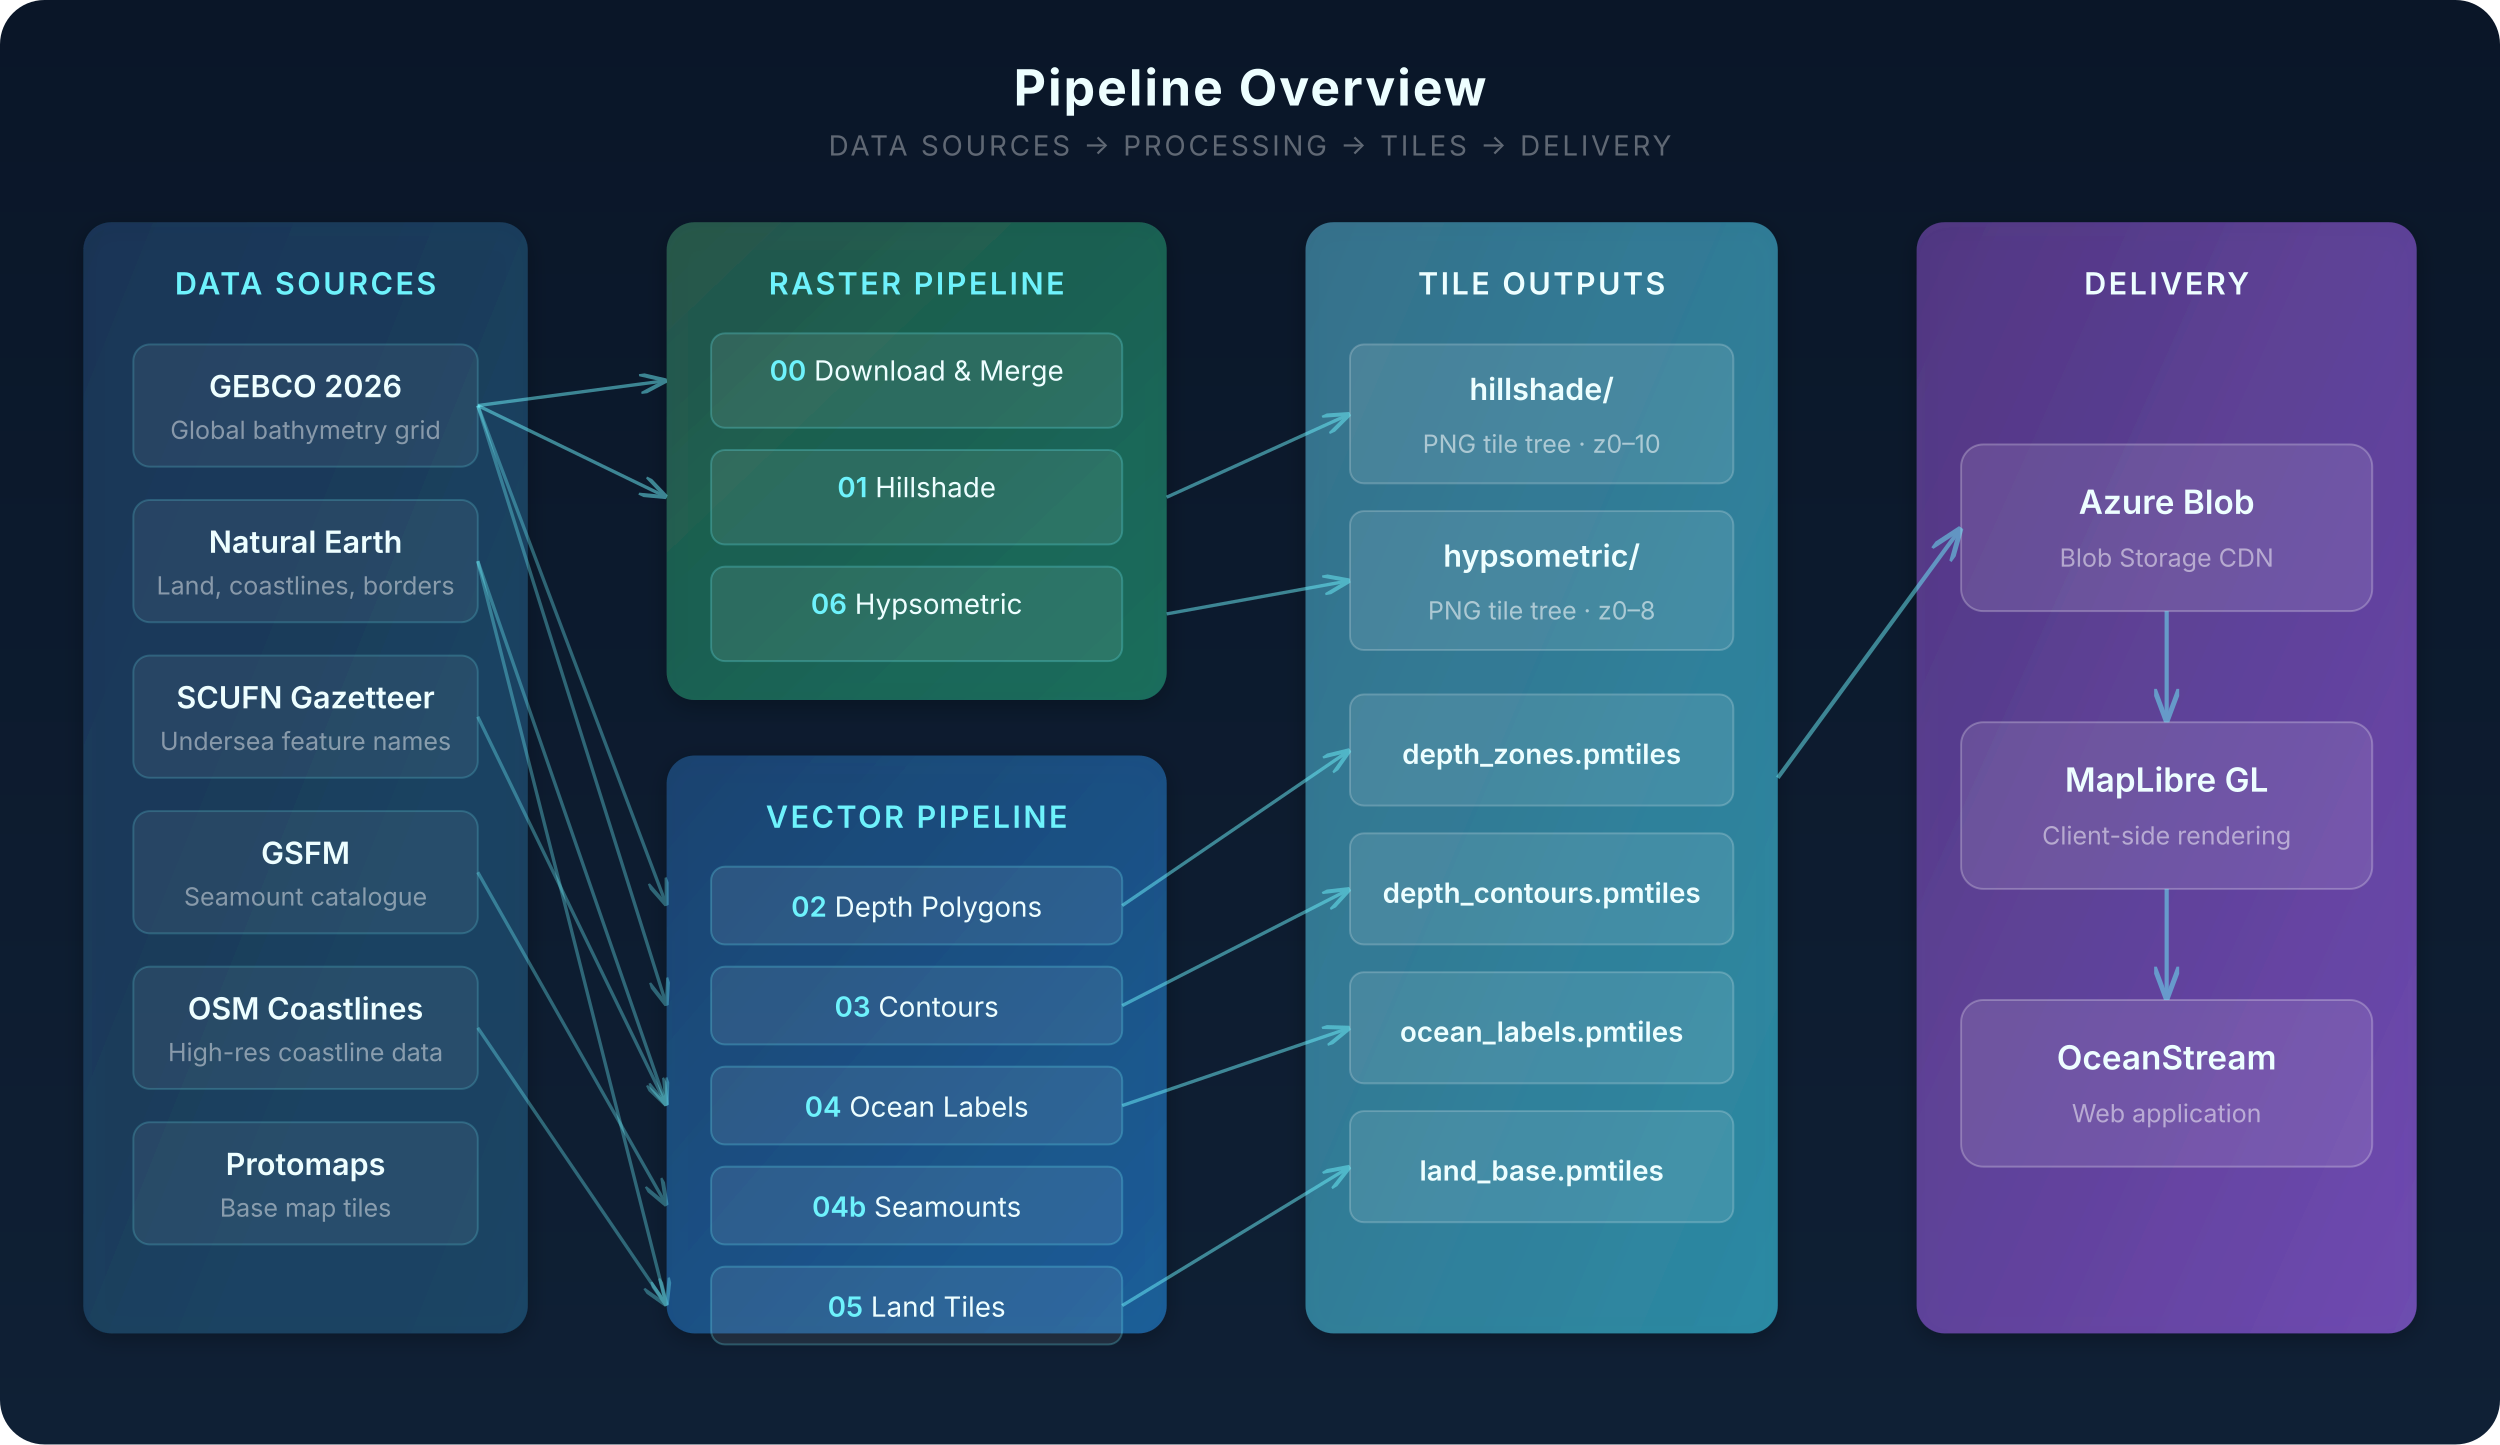
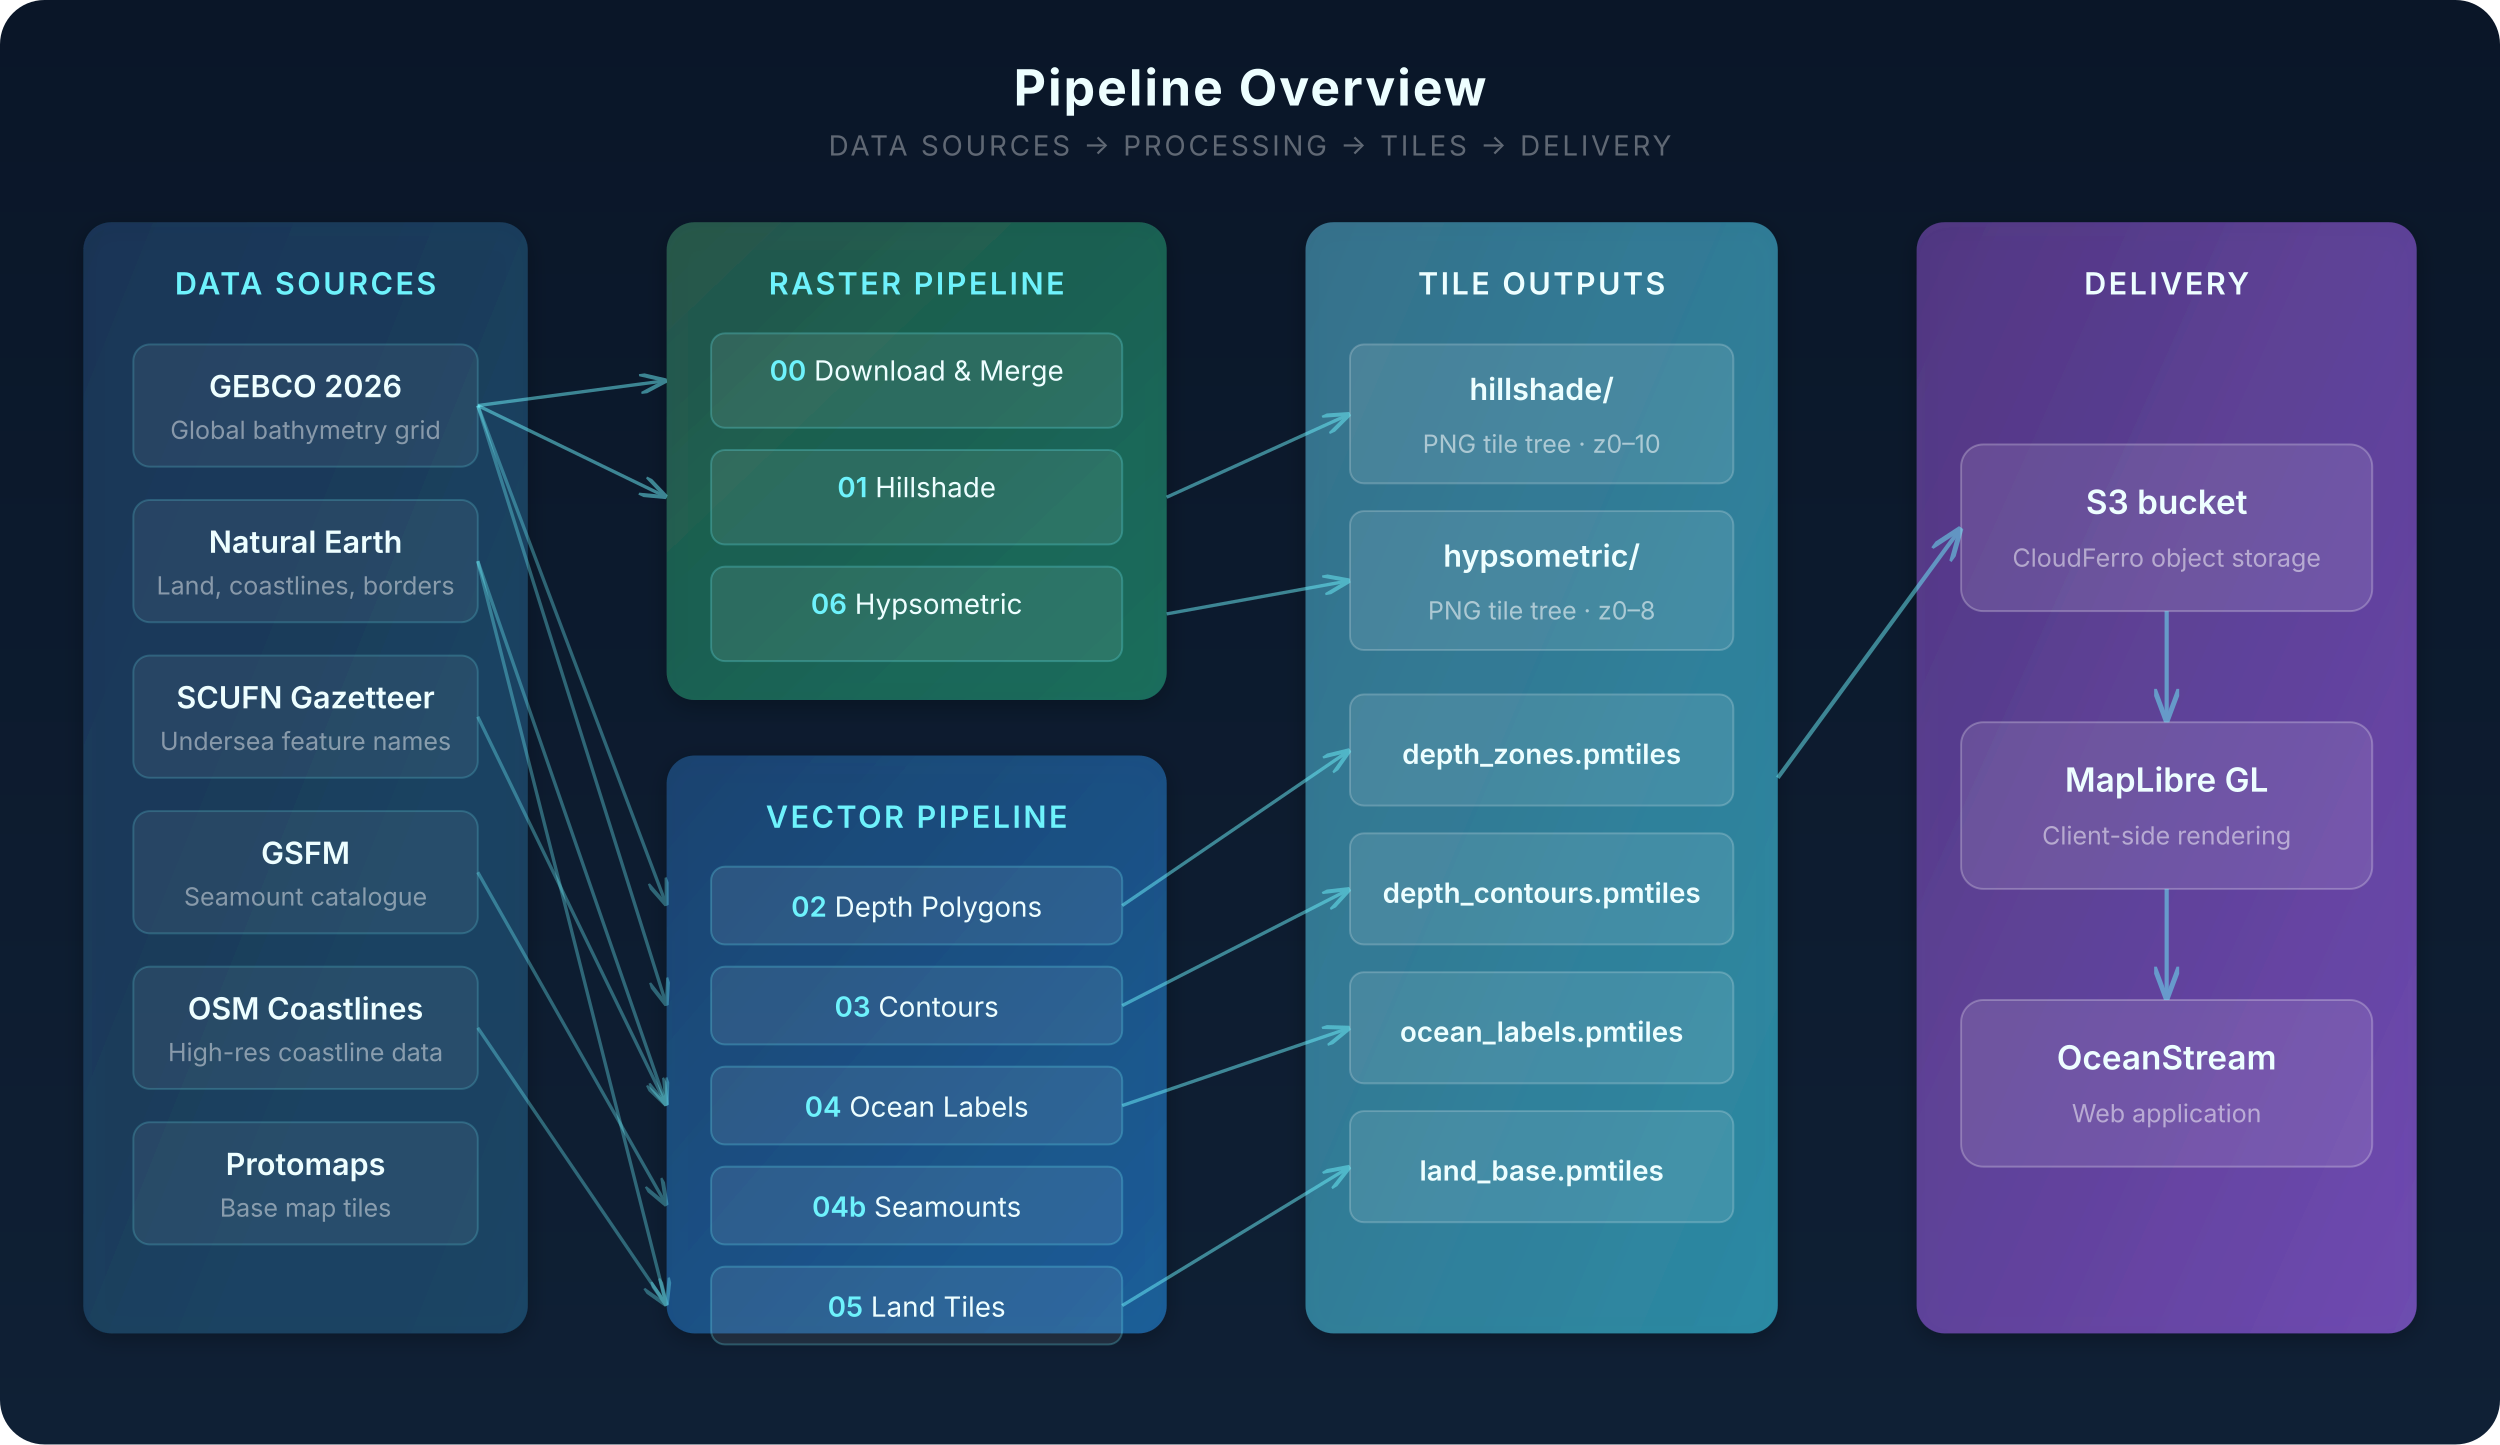
<svg xmlns="http://www.w3.org/2000/svg" viewBox="0 0 900 520" font-family="Inter, system-ui, sans-serif">
  <defs>
    <linearGradient id="bgGrad" x1="0" y1="0" x2="0" y2="1">
      <stop offset="0%" stop-color="#0a1628" />
      <stop offset="100%" stop-color="#0f2035" />
    </linearGradient>
    <linearGradient id="srcGrad" x1="0" y1="0" x2="1" y2="1">
      <stop offset="0%" stop-color="#1a3a5c" />
      <stop offset="100%" stop-color="#1e4d6e" />
    </linearGradient>
    <linearGradient id="rasterGrad" x1="0" y1="0" x2="1" y2="1">
      <stop offset="0%" stop-color="#2a5f4f" />
      <stop offset="100%" stop-color="#1d7a65" />
    </linearGradient>
    <linearGradient id="vectorGrad" x1="0" y1="0" x2="1" y2="1">
      <stop offset="0%" stop-color="#1a4a7a" />
      <stop offset="100%" stop-color="#2468a8" />
    </linearGradient>
    <linearGradient id="outGrad" x1="0" y1="0" x2="1" y2="1">
      <stop offset="0%" stop-color="#3E7E9A" />
      <stop offset="100%" stop-color="#2d9ab5" />
    </linearGradient>
    <linearGradient id="deployGrad" x1="0" y1="0" x2="1" y2="1">
      <stop offset="0%" stop-color="#5b3d8f" />
      <stop offset="100%" stop-color="#7c52c4" />
    </linearGradient>
    <filter id="glow">
      <feGaussianBlur stdDeviation="3" result="blur" />
      <feMerge>
        <feMergeNode in="blur" />
        <feMergeNode in="SourceGraphic" />
      </feMerge>
    </filter>
    <filter id="shadow">
      <feDropShadow dx="0" dy="2" stdDeviation="4" flood-color="#000" flood-opacity="0.3" />
    </filter>
    <marker id="arrow" markerWidth="8" markerHeight="6" refX="8" refY="3" orient="auto">
      <path d="M0,0 L8,3 L0,6" fill="none" stroke="#6EF2FC" stroke-width="1.2" />
    </marker>
  </defs>
  <rect width="900" height="520" rx="16" fill="url(#bgGrad)" />
  <text x="450" y="38" text-anchor="middle" fill="#EDFEFF" font-size="18" font-weight="700" letter-spacing="0.04em">Pipeline Overview</text>
  <text x="450" y="56" text-anchor="middle" fill="rgba(255,255,255,0.35)" font-size="10" font-weight="400" letter-spacing="0.1em" text-transform="uppercase">DATA SOURCES → PROCESSING → TILES → DELIVERY</text>
  <g filter="url(#shadow)">
    <rect x="30" y="80" width="160" height="400" rx="10" fill="url(#srcGrad)" opacity="0.85" />
    <text x="110" y="106" text-anchor="middle" fill="#6EF2FC" font-size="11" font-weight="600" letter-spacing="0.08em">DATA SOURCES</text>
  </g>
  <g fill="#EDFEFF" font-size="12">
    <rect x="48" y="124" width="124" height="44" rx="6" fill="rgba(255,255,255,0.06)" stroke="rgba(110,242,252,0.2)" stroke-width="0.7" />
    <text x="110" y="143" text-anchor="middle" font-weight="600" font-size="11">GEBCO 2026</text>
    <text x="110" y="158" text-anchor="middle" fill="rgba(255,255,255,0.45)" font-size="9">Global bathymetry grid</text>
    <rect x="48" y="180" width="124" height="44" rx="6" fill="rgba(255,255,255,0.06)" stroke="rgba(110,242,252,0.2)" stroke-width="0.7" />
    <text x="110" y="199" text-anchor="middle" font-weight="600" font-size="11">Natural Earth</text>
    <text x="110" y="214" text-anchor="middle" fill="rgba(255,255,255,0.45)" font-size="9">Land, coastlines, borders</text>
    <rect x="48" y="236" width="124" height="44" rx="6" fill="rgba(255,255,255,0.06)" stroke="rgba(110,242,252,0.2)" stroke-width="0.7" />
    <text x="110" y="255" text-anchor="middle" font-weight="600" font-size="11">SCUFN Gazetteer</text>
    <text x="110" y="270" text-anchor="middle" fill="rgba(255,255,255,0.45)" font-size="9">Undersea feature names</text>
    <rect x="48" y="292" width="124" height="44" rx="6" fill="rgba(255,255,255,0.06)" stroke="rgba(110,242,252,0.2)" stroke-width="0.7" />
    <text x="110" y="311" text-anchor="middle" font-weight="600" font-size="11">GSFM</text>
    <text x="110" y="326" text-anchor="middle" fill="rgba(255,255,255,0.45)" font-size="9">Seamount catalogue</text>
    <rect x="48" y="348" width="124" height="44" rx="6" fill="rgba(255,255,255,0.06)" stroke="rgba(110,242,252,0.2)" stroke-width="0.7" />
    <text x="110" y="367" text-anchor="middle" font-weight="600" font-size="11">OSM Coastlines</text>
    <text x="110" y="382" text-anchor="middle" fill="rgba(255,255,255,0.45)" font-size="9">High-res coastline data</text>
    <rect x="48" y="404" width="124" height="44" rx="6" fill="rgba(255,255,255,0.06)" stroke="rgba(110,242,252,0.2)" stroke-width="0.7" />
    <text x="110" y="423" text-anchor="middle" font-weight="600" font-size="11">Protomaps</text>
    <text x="110" y="438" text-anchor="middle" fill="rgba(255,255,255,0.45)" font-size="9">Base map tiles</text>
  </g>
  <g filter="url(#shadow)">
    <rect x="240" y="80" width="180" height="172" rx="10" fill="url(#rasterGrad)" opacity="0.85" />
    <text x="330" y="106" text-anchor="middle" fill="#6EF2FC" font-size="11" font-weight="600" letter-spacing="0.08em">RASTER PIPELINE</text>
  </g>
  <g fill="#EDFEFF" font-size="11">
    <rect x="256" y="120" width="148" height="34" rx="5" fill="rgba(255,255,255,0.08)" stroke="rgba(110,242,252,0.25)" stroke-width="0.7" />
    <text x="330" y="137" text-anchor="middle" font-size="10">
      <tspan font-weight="600" fill="#6EF2FC">00</tspan>  Download &amp; Merge</text>
    <rect x="256" y="162" width="148" height="34" rx="5" fill="rgba(255,255,255,0.08)" stroke="rgba(110,242,252,0.25)" stroke-width="0.7" />
    <text x="330" y="179" text-anchor="middle" font-size="10">
      <tspan font-weight="600" fill="#6EF2FC">01</tspan>  Hillshade</text>
    <rect x="256" y="204" width="148" height="34" rx="5" fill="rgba(255,255,255,0.08)" stroke="rgba(110,242,252,0.25)" stroke-width="0.7" />
    <text x="330" y="221" text-anchor="middle" font-size="10">
      <tspan font-weight="600" fill="#6EF2FC">06</tspan>  Hypsometric</text>
  </g>
  <g filter="url(#shadow)">
    <rect x="240" y="272" width="180" height="208" rx="10" fill="url(#vectorGrad)" opacity="0.85" />
    <text x="330" y="298" text-anchor="middle" fill="#6EF2FC" font-size="11" font-weight="600" letter-spacing="0.08em">VECTOR PIPELINE</text>
  </g>
  <g fill="#EDFEFF" font-size="11">
    <rect x="256" y="312" width="148" height="28" rx="5" fill="rgba(255,255,255,0.08)" stroke="rgba(110,242,252,0.25)" stroke-width="0.7" />
    <text x="330" y="330" text-anchor="middle" font-size="10">
      <tspan font-weight="600" fill="#6EF2FC">02</tspan>  Depth Polygons</text>
    <rect x="256" y="348" width="148" height="28" rx="5" fill="rgba(255,255,255,0.08)" stroke="rgba(110,242,252,0.25)" stroke-width="0.7" />
    <text x="330" y="366" text-anchor="middle" font-size="10">
      <tspan font-weight="600" fill="#6EF2FC">03</tspan>  Contours</text>
    <rect x="256" y="384" width="148" height="28" rx="5" fill="rgba(255,255,255,0.08)" stroke="rgba(110,242,252,0.25)" stroke-width="0.7" />
    <text x="330" y="402" text-anchor="middle" font-size="10">
      <tspan font-weight="600" fill="#6EF2FC">04</tspan>  Ocean Labels</text>
    <rect x="256" y="420" width="148" height="28" rx="5" fill="rgba(255,255,255,0.08)" stroke="rgba(110,242,252,0.25)" stroke-width="0.7" />
    <text x="330" y="438" text-anchor="middle" font-size="10">
      <tspan font-weight="600" fill="#6EF2FC">04b</tspan>  Seamounts</text>
    <rect x="256" y="456" width="148" height="28" rx="5" fill="rgba(255,255,255,0.08)" stroke="rgba(110,242,252,0.25)" stroke-width="0.7" />
    <text x="330" y="474" text-anchor="middle" font-size="10">
      <tspan font-weight="600" fill="#6EF2FC">05</tspan>  Land Tiles</text>
  </g>
  <g filter="url(#shadow)">
    <rect x="470" y="80" width="170" height="400" rx="10" fill="url(#outGrad)" opacity="0.85" />
    <text x="555" y="106" text-anchor="middle" fill="#EDFEFF" font-size="11" font-weight="600" letter-spacing="0.08em">TILE OUTPUTS</text>
  </g>
  <g fill="#EDFEFF" font-size="10">
    <rect x="486" y="124" width="138" height="50" rx="5" fill="rgba(255,255,255,0.1)" stroke="rgba(255,255,255,0.2)" stroke-width="0.7" />
    <text x="555" y="144" text-anchor="middle" font-weight="600" font-size="11">hillshade/</text>
    <text x="555" y="163" text-anchor="middle" fill="rgba(255,255,255,0.55)" font-size="9">PNG tile tree · z0–10</text>
    <rect x="486" y="184" width="138" height="50" rx="5" fill="rgba(255,255,255,0.1)" stroke="rgba(255,255,255,0.2)" stroke-width="0.7" />
    <text x="555" y="204" text-anchor="middle" font-weight="600" font-size="11">hypsometric/</text>
    <text x="555" y="223" text-anchor="middle" fill="rgba(255,255,255,0.55)" font-size="9">PNG tile tree · z0–8</text>
    <rect x="486" y="250" width="138" height="40" rx="5" fill="rgba(255,255,255,0.1)" stroke="rgba(255,255,255,0.2)" stroke-width="0.7" />
    <text x="555" y="275" text-anchor="middle" font-weight="600" font-size="10">depth_zones.pmtiles</text>
    <rect x="486" y="300" width="138" height="40" rx="5" fill="rgba(255,255,255,0.1)" stroke="rgba(255,255,255,0.2)" stroke-width="0.7" />
    <text x="555" y="325" text-anchor="middle" font-weight="600" font-size="10">depth_contours.pmtiles</text>
    <rect x="486" y="350" width="138" height="40" rx="5" fill="rgba(255,255,255,0.1)" stroke="rgba(255,255,255,0.2)" stroke-width="0.7" />
    <text x="555" y="375" text-anchor="middle" font-weight="600" font-size="10">ocean_labels.pmtiles</text>
    <rect x="486" y="400" width="138" height="40" rx="5" fill="rgba(255,255,255,0.1)" stroke="rgba(255,255,255,0.2)" stroke-width="0.7" />
    <text x="555" y="425" text-anchor="middle" font-weight="600" font-size="10">land_base.pmtiles</text>
  </g>
  <g filter="url(#shadow)">
    <rect x="690" y="80" width="180" height="400" rx="10" fill="url(#deployGrad)" opacity="0.85" />
    <text x="780" y="106" text-anchor="middle" fill="#EDFEFF" font-size="11" font-weight="600" letter-spacing="0.08em">DELIVERY</text>
  </g>
  <g fill="#EDFEFF">
    <rect x="706" y="160" width="148" height="60" rx="8" fill="rgba(255,255,255,0.1)" stroke="rgba(255,255,255,0.25)" stroke-width="0.7" />
-     <text x="780" y="185" text-anchor="middle" font-weight="600" font-size="12">Azure Blob</text>
-     <text x="780" y="204" text-anchor="middle" fill="rgba(255,255,255,0.5)" font-size="9">Blob Storage CDN</text>
+     <text x="780" y="185" text-anchor="middle" font-weight="600" font-size="12">S3 bucket</text>
+     <text x="780" y="204" text-anchor="middle" fill="rgba(255,255,255,0.5)" font-size="9">CloudFerro object storage</text>
    <rect x="706" y="260" width="148" height="60" rx="8" fill="rgba(255,255,255,0.1)" stroke="rgba(255,255,255,0.25)" stroke-width="0.7" />
    <text x="780" y="285" text-anchor="middle" font-weight="600" font-size="12">MapLibre GL</text>
    <text x="780" y="304" text-anchor="middle" fill="rgba(255,255,255,0.5)" font-size="9">Client-side rendering</text>
    <rect x="706" y="360" width="148" height="60" rx="8" fill="rgba(255,255,255,0.1)" stroke="rgba(255,255,255,0.25)" stroke-width="0.7" />
    <text x="780" y="385" text-anchor="middle" font-weight="600" font-size="12">OceanStream</text>
    <text x="780" y="404" text-anchor="middle" fill="rgba(255,255,255,0.5)" font-size="9">Web application</text>
  </g>
  <line x1="172" y1="146" x2="240" y2="137" stroke="#6EF2FC" stroke-width="1.2" opacity="0.5" marker-end="url(#arrow)" />
  <line x1="172" y1="146" x2="240" y2="179" stroke="#6EF2FC" stroke-width="1.2" opacity="0.5" marker-end="url(#arrow)" />
  <line x1="172" y1="146" x2="240" y2="326" stroke="#6EF2FC" stroke-width="1.2" opacity="0.35" marker-end="url(#arrow)" />
  <line x1="172" y1="146" x2="240" y2="362" stroke="#6EF2FC" stroke-width="1.2" opacity="0.35" marker-end="url(#arrow)" />
  <line x1="172" y1="202" x2="240" y2="398" stroke="#6EF2FC" stroke-width="1.2" opacity="0.35" marker-end="url(#arrow)" />
  <line x1="172" y1="202" x2="240" y2="470" stroke="#6EF2FC" stroke-width="1.2" opacity="0.35" marker-end="url(#arrow)" />
  <line x1="172" y1="258" x2="240" y2="398" stroke="#6EF2FC" stroke-width="1.2" opacity="0.35" marker-end="url(#arrow)" />
  <line x1="172" y1="314" x2="240" y2="434" stroke="#6EF2FC" stroke-width="1.2" opacity="0.35" marker-end="url(#arrow)" />
  <line x1="172" y1="370" x2="240" y2="470" stroke="#6EF2FC" stroke-width="1.2" opacity="0.35" marker-end="url(#arrow)" />
  <line x1="420" y1="179" x2="486" y2="149" stroke="#6EF2FC" stroke-width="1.2" opacity="0.5" marker-end="url(#arrow)" />
  <line x1="420" y1="221" x2="486" y2="209" stroke="#6EF2FC" stroke-width="1.2" opacity="0.5" marker-end="url(#arrow)" />
  <line x1="404" y1="326" x2="486" y2="270" stroke="#6EF2FC" stroke-width="1.2" opacity="0.5" marker-end="url(#arrow)" />
  <line x1="404" y1="362" x2="486" y2="320" stroke="#6EF2FC" stroke-width="1.2" opacity="0.5" marker-end="url(#arrow)" />
  <line x1="404" y1="398" x2="486" y2="370" stroke="#6EF2FC" stroke-width="1.2" opacity="0.5" marker-end="url(#arrow)" />
  <line x1="404" y1="470" x2="486" y2="420" stroke="#6EF2FC" stroke-width="1.2" opacity="0.5" marker-end="url(#arrow)" />
  <line x1="640" y1="280" x2="706" y2="190" stroke="#6EF2FC" stroke-width="1.5" opacity="0.5" marker-end="url(#arrow)" />
  <line x1="780" y1="220" x2="780" y2="260" stroke="#6EF2FC" stroke-width="1.5" opacity="0.5" marker-end="url(#arrow)" />
  <line x1="780" y1="320" x2="780" y2="360" stroke="#6EF2FC" stroke-width="1.5" opacity="0.5" marker-end="url(#arrow)" />
</svg>
